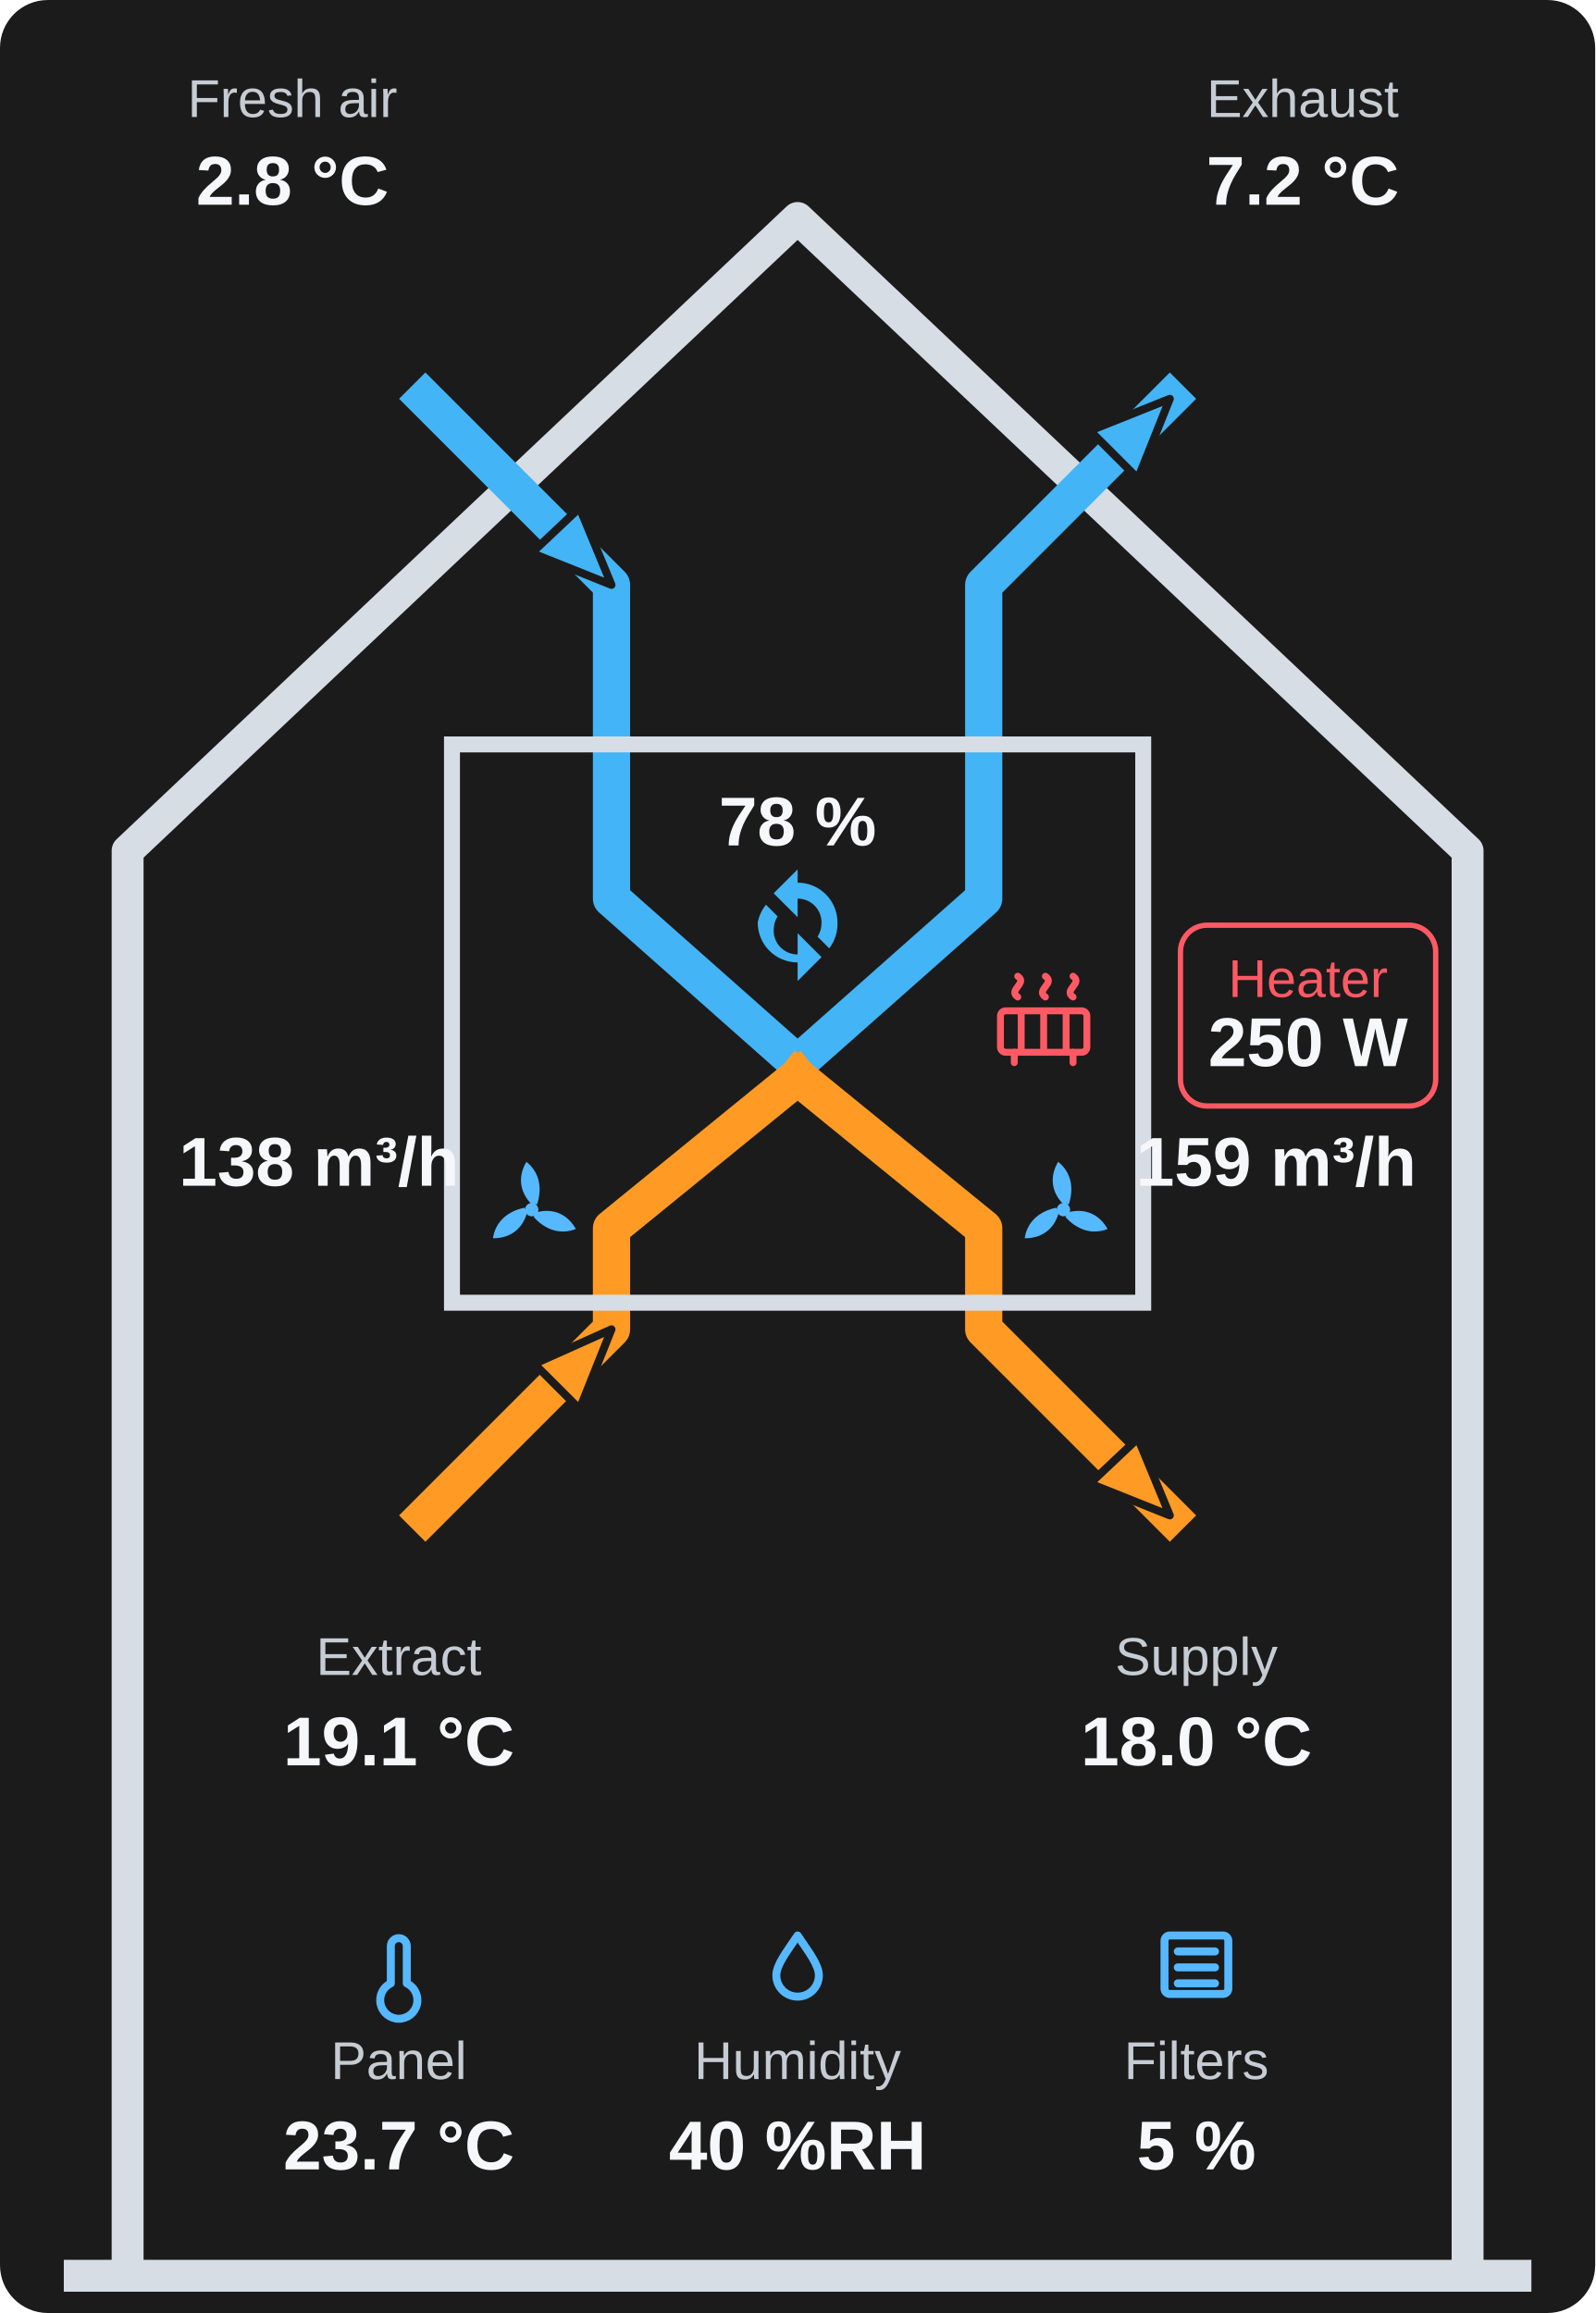
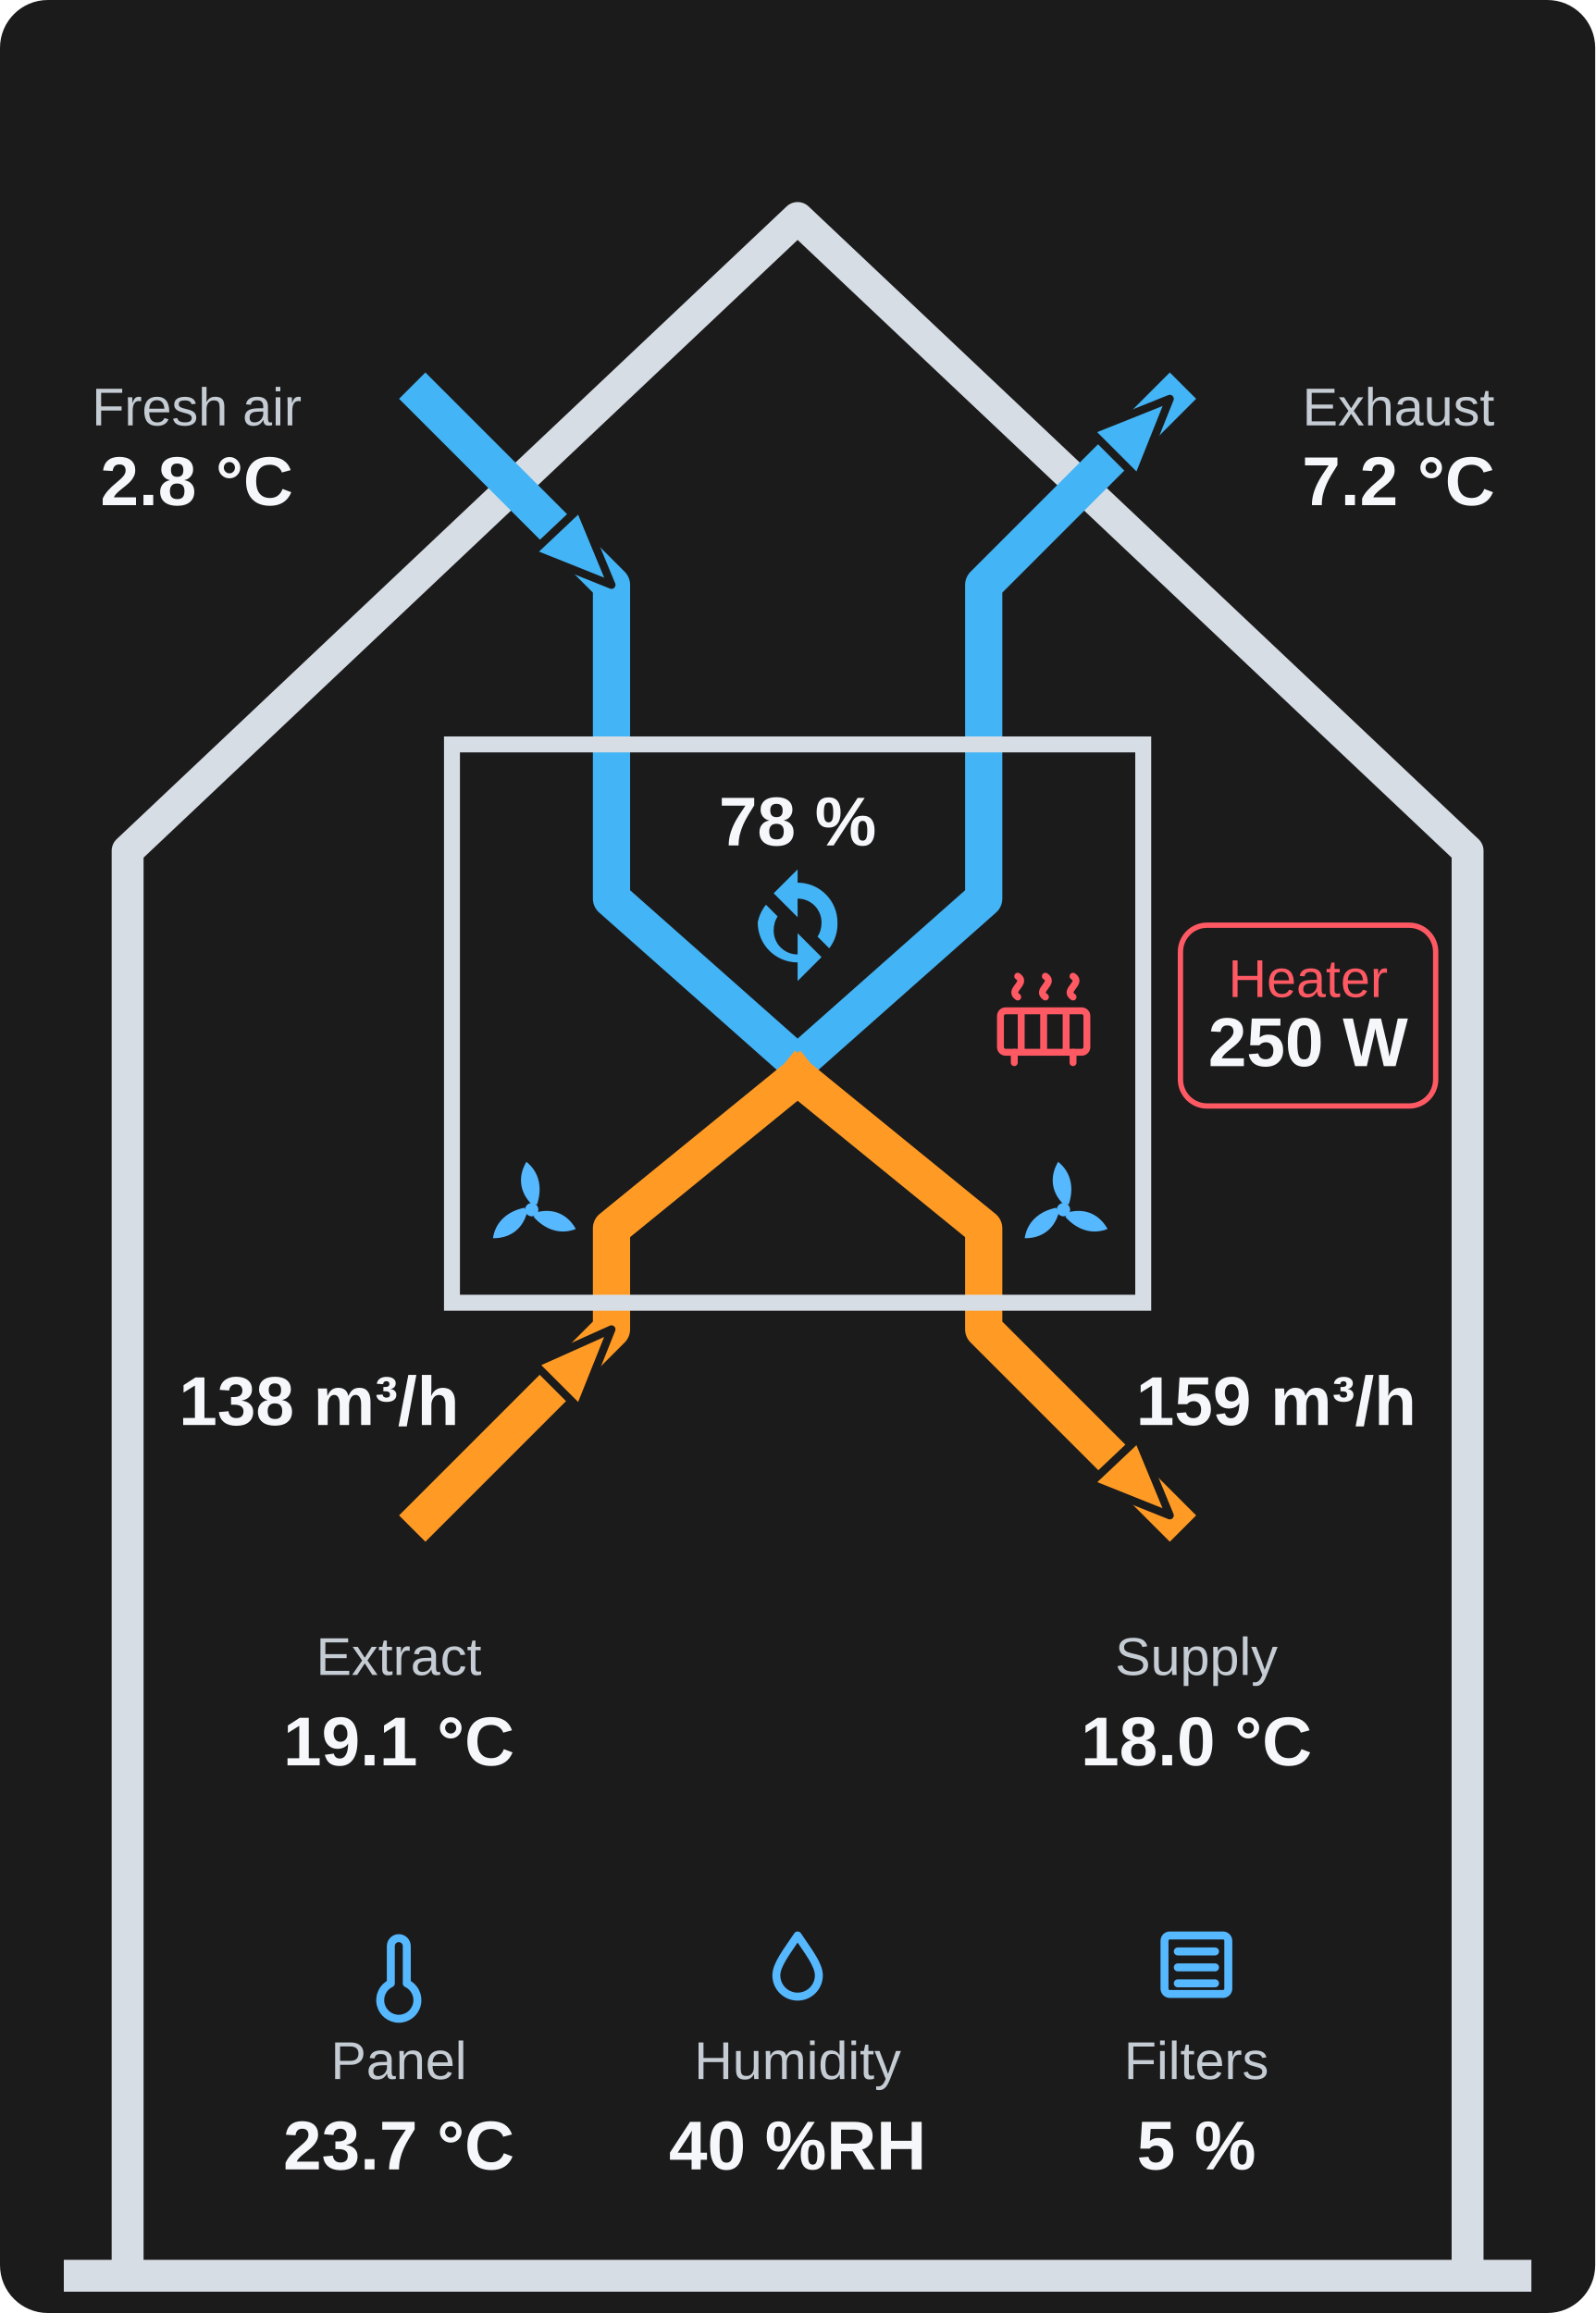
<svg xmlns="http://www.w3.org/2000/svg" width="600" height="870" viewBox="0 0 600 870">
  <rect width="600" height="870" rx="18" fill="#1b1b1b" />
  <g font-family="Arial, sans-serif" text-anchor="middle" transform="translate(0 -30)">
    <path d="M48 886V350L300 112 552 350V886M24 886H576" fill="none" stroke="#d7dde5" stroke-width="12" stroke-linejoin="round" />
    <path d="M160 180L230 250V368L300 430M300 430L370 368V250L440 180" fill="none" stroke="#43b4f5" stroke-width="14" stroke-linecap="square" stroke-linejoin="round" />
    <path d="M160 600L230 530V492L300 435M300 435L370 492V530L440 600" fill="none" stroke="#ff9b24" stroke-width="14" stroke-linecap="square" stroke-linejoin="round" />
    <path d="M230 250L200 238L218 221ZM440 180L428 210L410 192Z" fill="#43b4f5" stroke="#1b1b1b" stroke-width="3" stroke-linejoin="round" />
    <path d="M230 530L218 560L201 543ZM440 600L410 588L428 571Z" fill="#ff9b24" stroke="#1b1b1b" stroke-width="3" stroke-linejoin="round" />
-     <text x="110" y="74" fill="#c5ccd3" font-size="20">Fresh air</text>
-     <text x="110" y="107" fill="#f5f7fa" font-size="26" font-weight="bold">2.8 °C</text>
-     <text x="490" y="74" fill="#c5ccd3" font-size="20">Exhaust</text>
-     <text x="490" y="107" fill="#f5f7fa" font-size="26" font-weight="bold">7.2 °C</text>
+     <text x="74" y="190" fill="#c5ccd3" font-size="20">Fresh air</text>
+     <text x="74" y="220" fill="#f5f7fa" font-size="26" font-weight="bold">2.8 °C</text>
+     <text x="526" y="190" fill="#c5ccd3" font-size="20">Exhaust</text>
+     <text x="526" y="220" fill="#f5f7fa" font-size="26" font-weight="bold">7.2 °C</text>
    <rect x="170" y="310" width="260" height="210" fill="none" stroke="#d7dde5" stroke-width="6" />
    <g transform="translate(200 485)" fill="#56b8ff">
      <path d="M0-2C-5-7-5-13-2-18C3-14 4-8 2-2Z" />
      <path transform="rotate(120)" d="M0-2C-5-7-5-13-2-18C3-14 4-8 2-2Z" />
      <path transform="rotate(240)" d="M0-2C-5-7-5-13-2-18C3-14 4-8 2-2Z" />
      <circle r="2.5" />
    </g>
    <g transform="translate(400 485)" fill="#56b8ff">
      <path d="M0-2C-5-7-5-13-2-18C3-14 4-8 2-2Z" />
      <path transform="rotate(120)" d="M0-2C-5-7-5-13-2-18C3-14 4-8 2-2Z" />
      <path transform="rotate(240)" d="M0-2C-5-7-5-13-2-18C3-14 4-8 2-2Z" />
      <circle r="2.5" />
    </g>
    <rect x="444" y="378" width="96" height="68" rx="10" fill="#1b1b1b" stroke="#ff5964" stroke-width="2" />
    <g transform="translate(375 392) scale(1.3)" fill="none" stroke="#ff5964" stroke-width="2" stroke-linecap="round" stroke-linejoin="round">
      <path d="M6 10C3 8 9 6 6 4M14 10C11 8 17 6 14 4M22 10C19 8 25 6 22 4" />
      <rect x="1" y="14" width="25" height="12" rx="1.5" />
      <path d="M7 15v10M13.5 15v10M20 15v10M5 29v-3M22 29v-3" />
    </g>
    <text x="492" y="405" fill="#ff5964" font-size="20">Heater</text>
    <text x="492" y="431" fill="#f5f7fa" font-size="26" font-weight="bold">250 W</text>
    <path d="M230 320v-8l-9 9 9 9v-7c5 0 9 4 9 9 0 2-.5 3.8-1.5 5.3l4.4 4.4A15 15 0 0 0 245 332c0-8.3-6.7-15-15-15zm0 24c-5 0-9-4-9-9 0-2 .5-3.8 1.5-5.3l-4.4-4.4A15 15 0 0 0 215 332c0 8.3 6.7 15 15 15v7l9-9-9-9z" fill="#43b4f5" transform="translate(70 45)" />
    <text x="300" y="348" fill="#f5f7fa" font-size="26" font-weight="bold">78 %</text>
-     <text x="120" y="476" fill="#f5f7fa" font-size="26" font-weight="bold">138 m³/h</text>
-     <text x="480" y="476" fill="#f5f7fa" font-size="26" font-weight="bold">159 m³/h</text>
+     <text x="120" y="566" fill="#f5f7fa" font-size="26" font-weight="bold">138 m³/h</text>
+     <text x="480" y="566" fill="#f5f7fa" font-size="26" font-weight="bold">159 m³/h</text>
    <text x="150" y="660" fill="#c5ccd3" font-size="20">Extract</text>
    <text x="150" y="694" fill="#f5f7fa" font-size="26" font-weight="bold">19.1 °C</text>
    <text x="450" y="660" fill="#c5ccd3" font-size="20">Supply</text>
    <text x="450" y="694" fill="#f5f7fa" font-size="26" font-weight="bold">18.0 °C</text>
    <g fill="none" stroke="#56b8ff" stroke-width="3" stroke-linecap="round" stroke-linejoin="round">
      <path d="M147 776V762a3 3 0 0 1 6 0v14a7 7 0 1 1-6 0z" />
      <path d="M300 758c-4 6-8 11-8 15a8 8 0 0 0 16 0c0-4-4-9-8-15z" />
      <rect x="438" y="758" width="24" height="22" rx="2" />
      <path d="M443 764h14M443 770h14M443 776h14" />
    </g>
    <g fill="#c5ccd3" font-size="20">
      <text x="150" y="812">Panel</text>
      <text x="300" y="812">Humidity</text>
      <text x="450" y="812">Filters</text>
    </g>
    <g fill="#f5f7fa" font-size="26" font-weight="bold">
      <text x="150" y="846">23.7 °C</text>
      <text x="300" y="846">40 %RH</text>
      <text x="450" y="846">5 %</text>
    </g>
  </g>
</svg>
